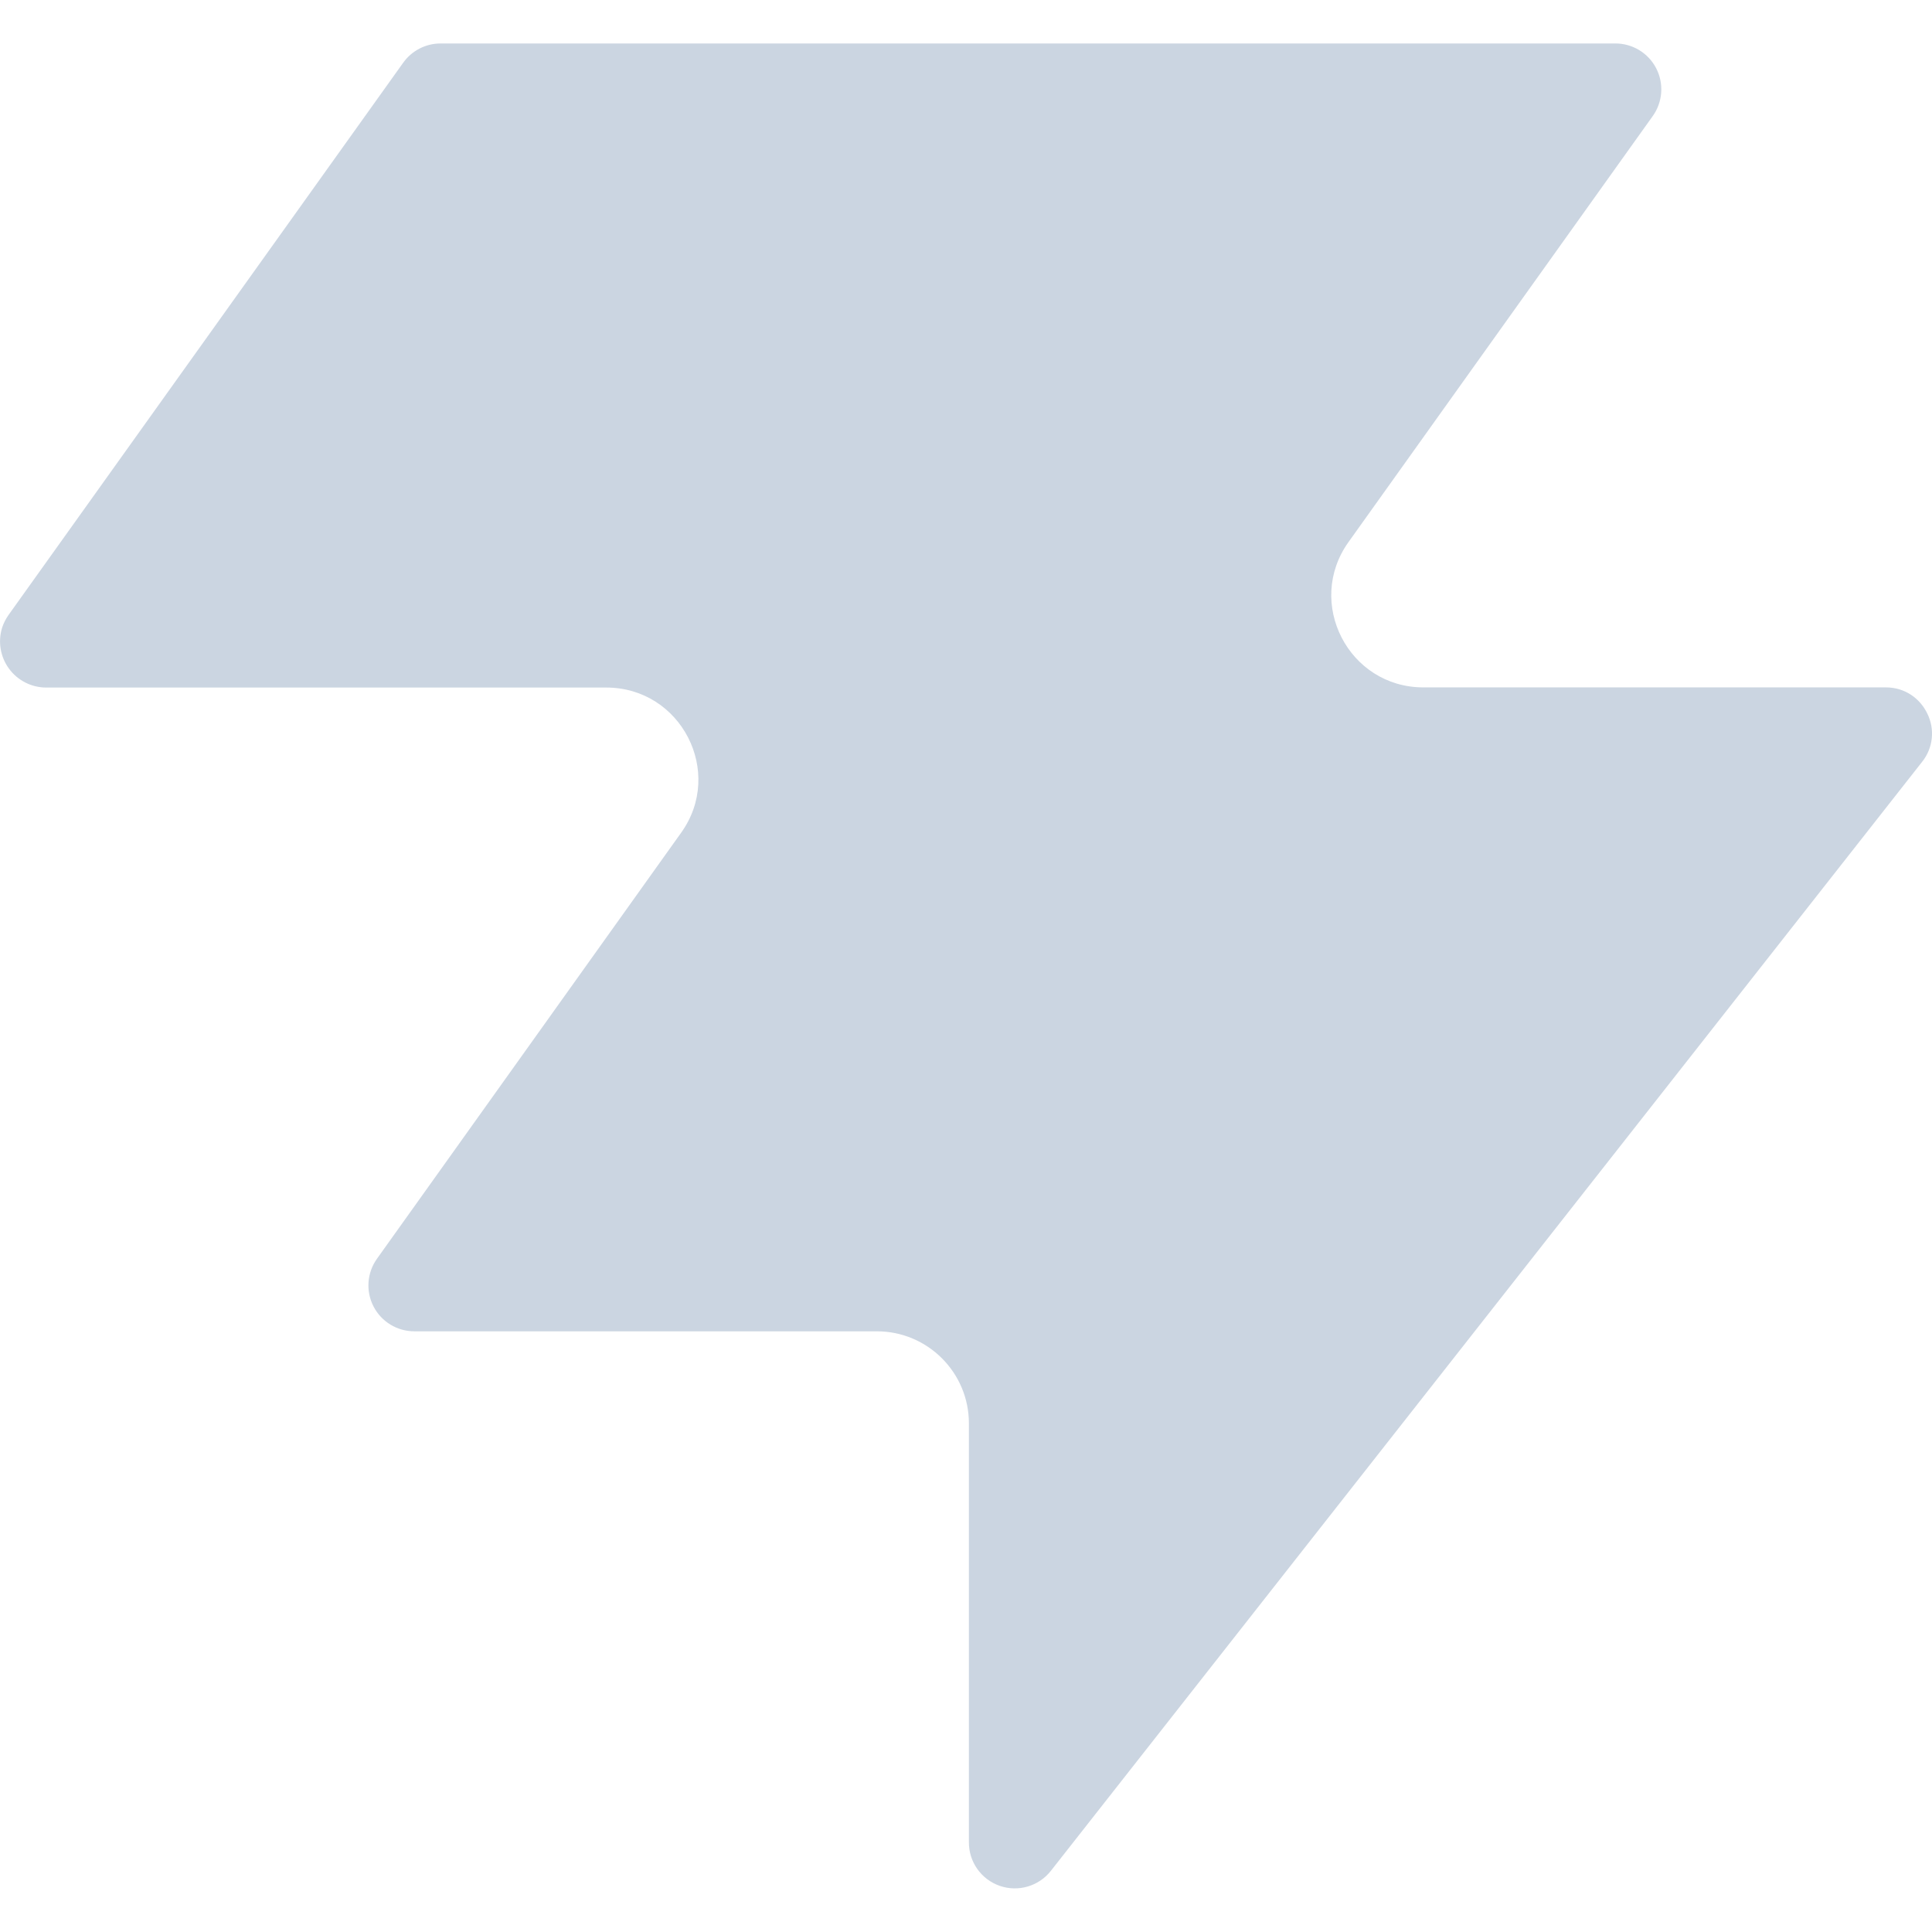
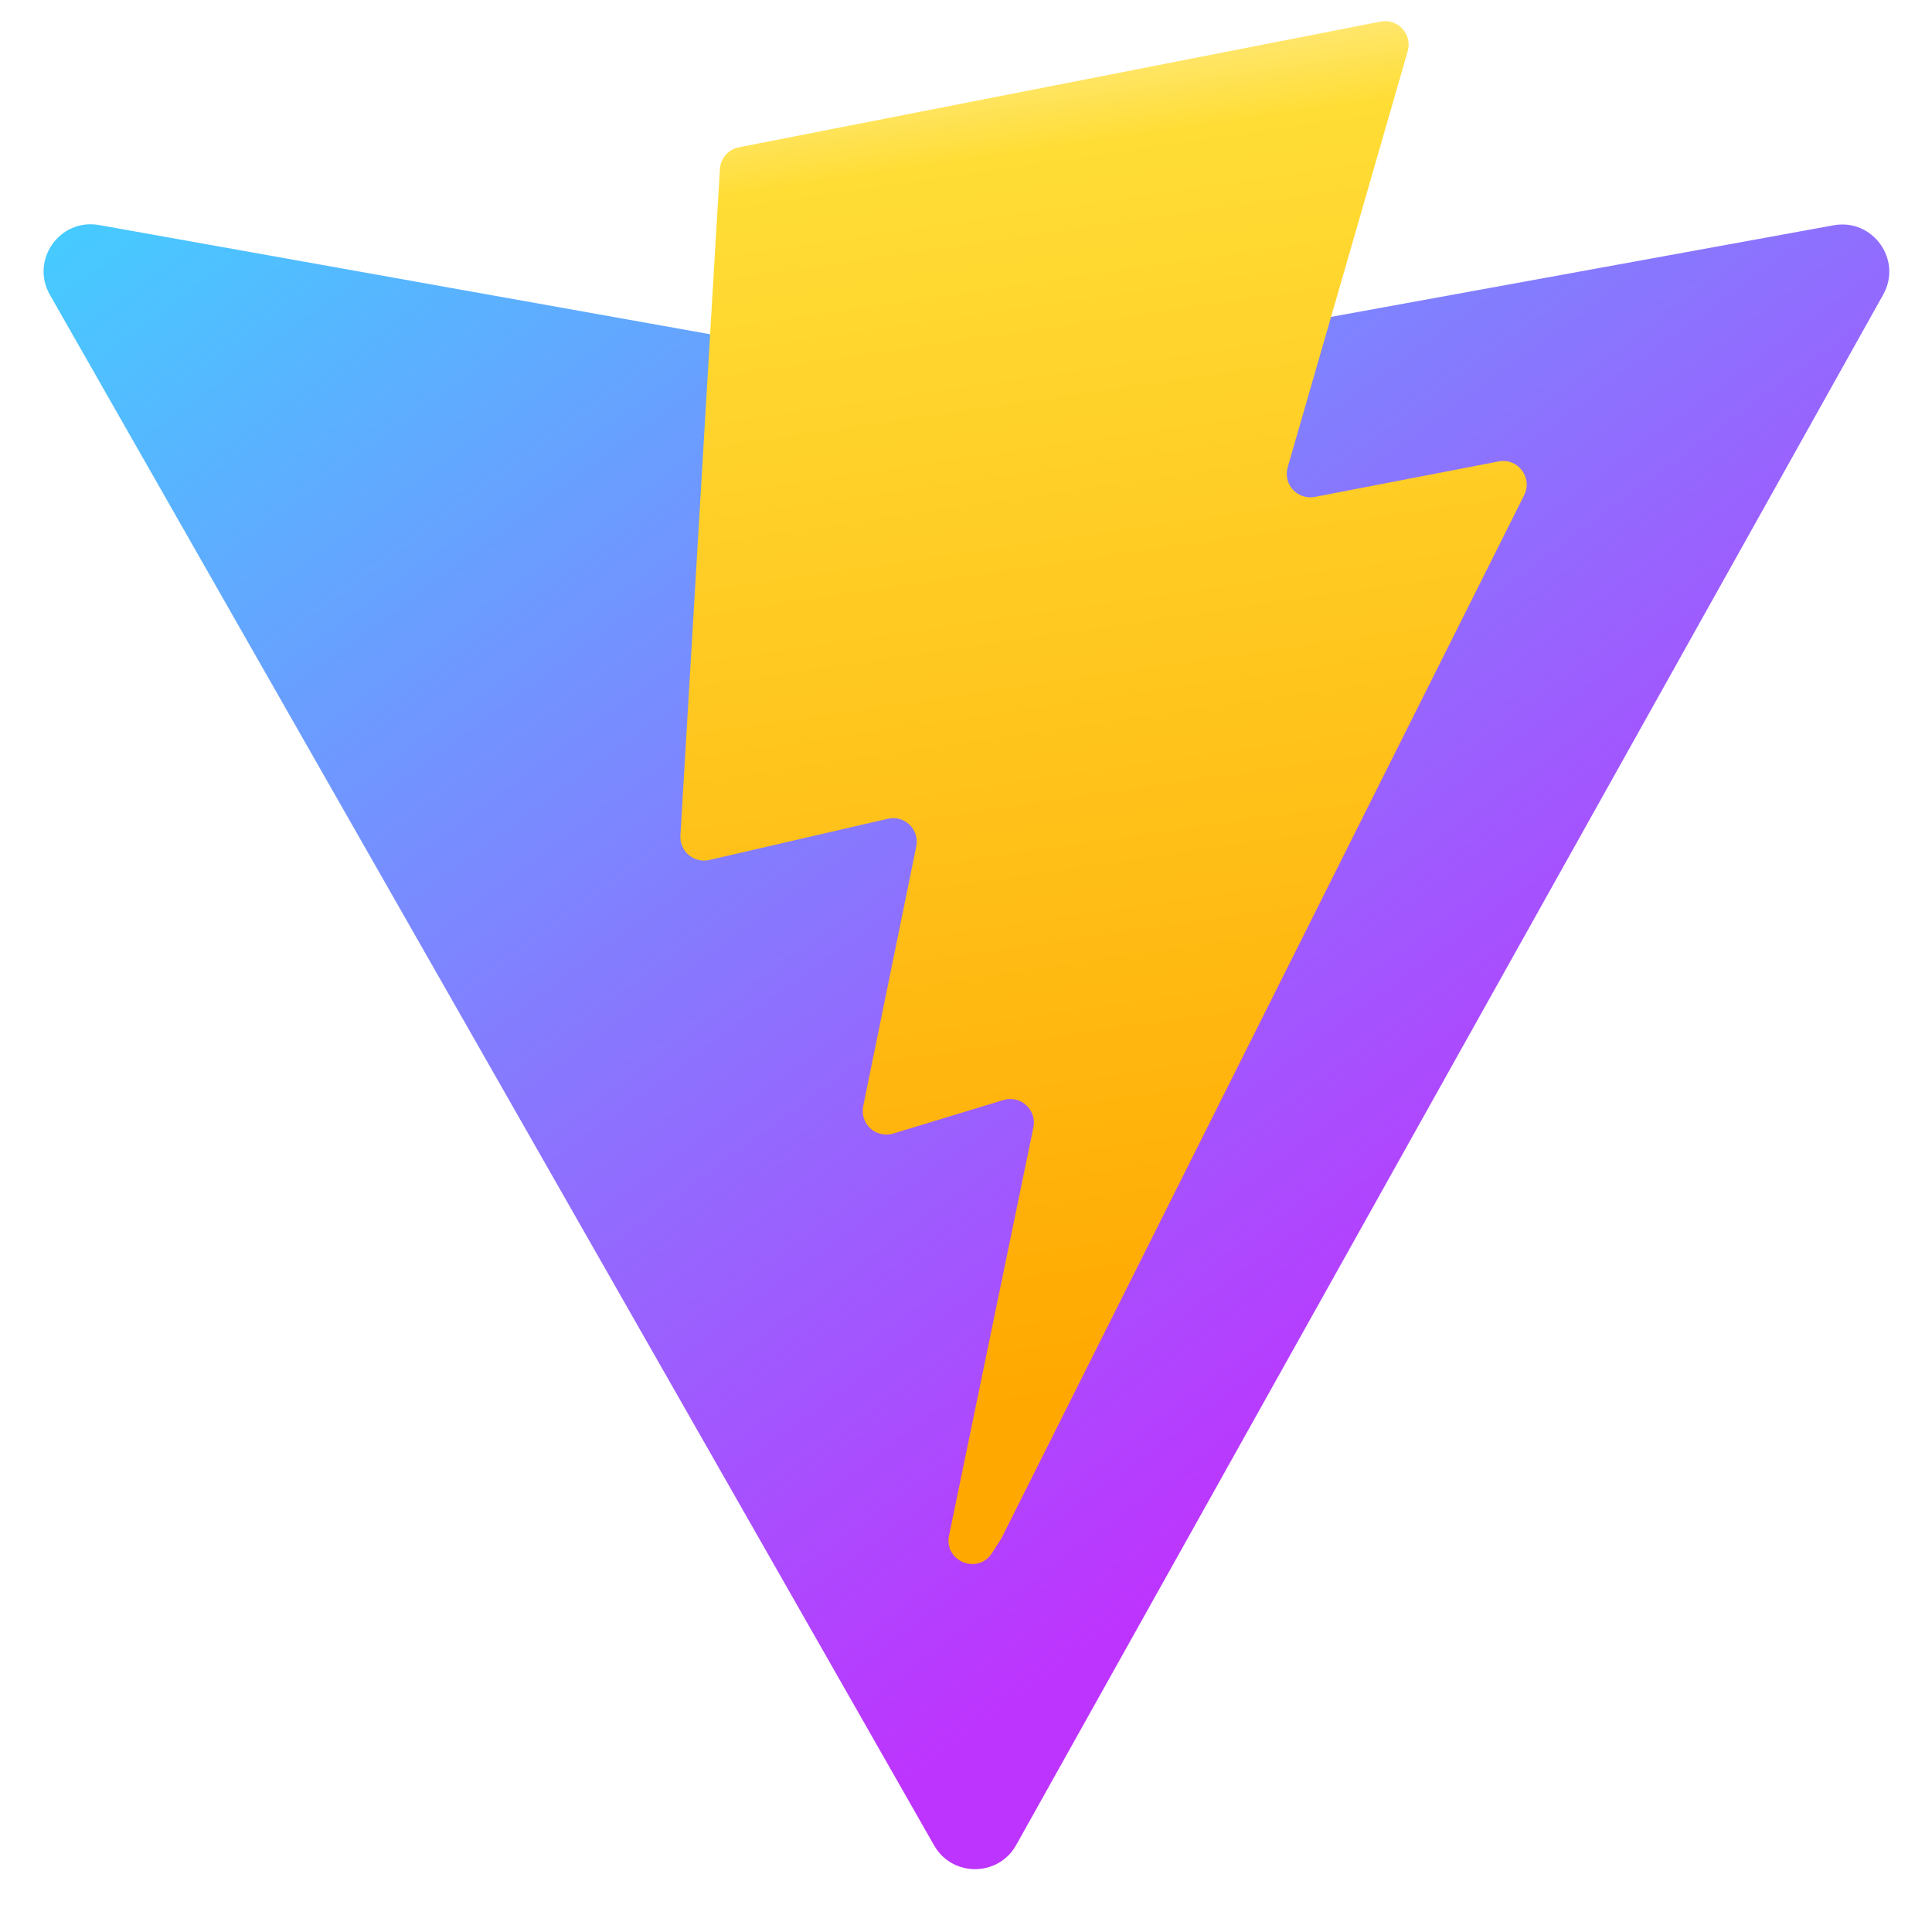
- <svg xmlns="http://www.w3.org/2000/svg" fill="#cbd5e1" role="img" viewBox="0 0 24 24">
-   <path d="M13.056 23.238a.57.57 0 0 1-1.02-.355v-5.202c0-.63-.512-1.143-1.144-1.143H5.148a.57.57 0 0 1-.464-.903l3.777-5.29c.54-.753 0-1.804-.93-1.804H.57a.574.574 0 0 1-.543-.746.6.6 0 0 1 .08-.157L5.008.78a.57.57 0 0 1 .467-.24h14.589a.57.57 0 0 1 .466.903l-3.778 5.29c-.54.755 0 1.806.93 1.806h5.745c.238 0 .424.138.513.322a.56.56 0 0 1-.063.603z" />
+ <svg xmlns="http://www.w3.org/2000/svg" viewBox="0 0 128 128">
+   <defs>
+     <linearGradient id="a" x1="6" x2="235" y1="33" y2="344" gradientTransform="translate(0 .937) scale(.3122)" gradientUnits="userSpaceOnUse">
+       <stop offset="0" stop-color="#41d1ff" />
+       <stop offset="1" stop-color="#bd34fe" />
+     </linearGradient>
+     <linearGradient id="b" x1="194.651" x2="236.076" y1="8.818" y2="292.989" gradientTransform="translate(0 .937) scale(.3122)" gradientUnits="userSpaceOnUse">
+       <stop offset="0" stop-color="#ffea83" />
+       <stop offset=".083" stop-color="#ffdd35" />
+       <stop offset="1" stop-color="#ffa800" />
+     </linearGradient>
+   </defs>
+   <path fill="url(#a)" d="M124.766 19.52 67.324 122.238c-1.187 2.121-4.234 2.133-5.437.024L3.305 19.532c-1.313-2.302.652-5.087 3.261-4.622L64.07 25.187a3.09 3.09 0 0 0 1.11 0l56.3-10.261c2.598-.473 4.575 2.289 3.286 4.594Zm0 0" />
+   <path fill="url(#b)" d="M91.46 1.43 48.954 9.758a1.56 1.56 0 0 0-1.258 1.437l-2.617 44.168a1.563 1.563 0 0 0 1.91 1.614l11.836-2.735a1.562 1.562 0 0 1 1.88 1.836l-3.517 17.219a1.562 1.562 0 0 0 1.985 1.805l7.308-2.223c1.133-.344 2.223.652 1.985 1.812l-5.59 27.047c-.348 1.692 1.902 2.614 2.84 1.164l.625-.968 34.64-69.13c.582-1.16-.421-2.48-1.69-2.234l-12.185 2.352a1.558 1.558 0 0 1-1.793-1.965l7.95-27.562A1.56 1.56 0 0 0 91.46 1.43Zm0 0" />
</svg>
